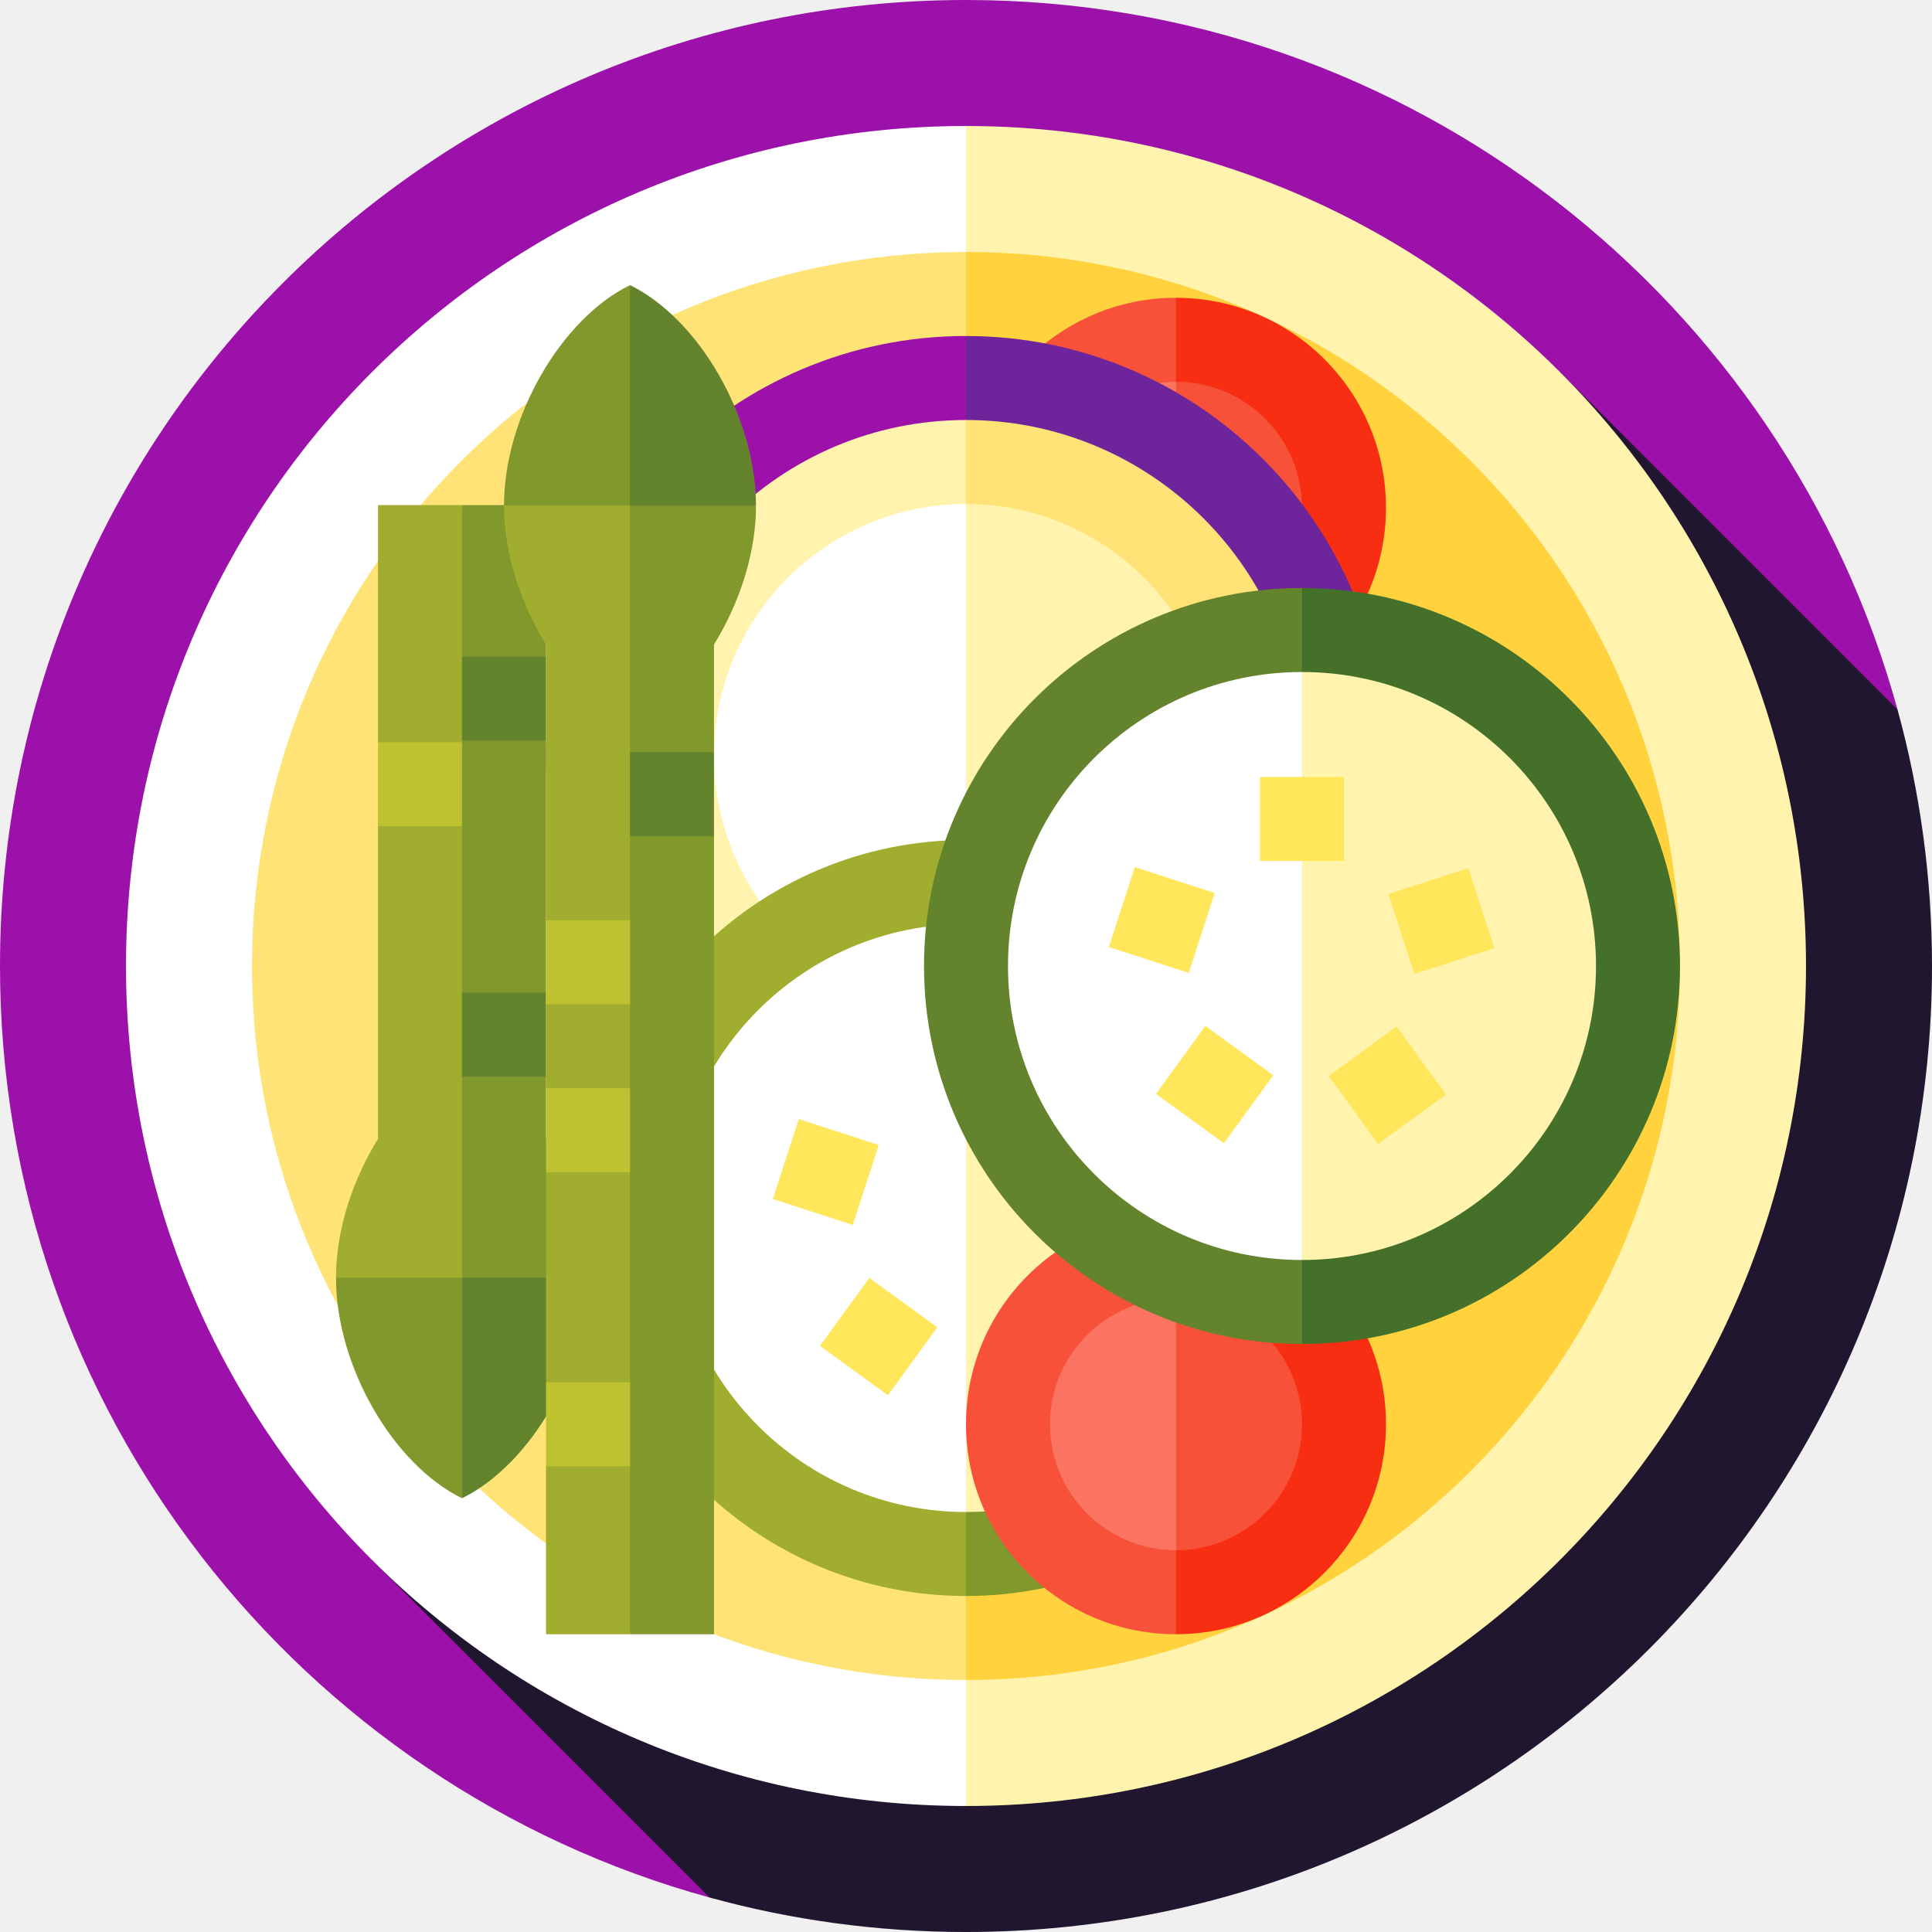
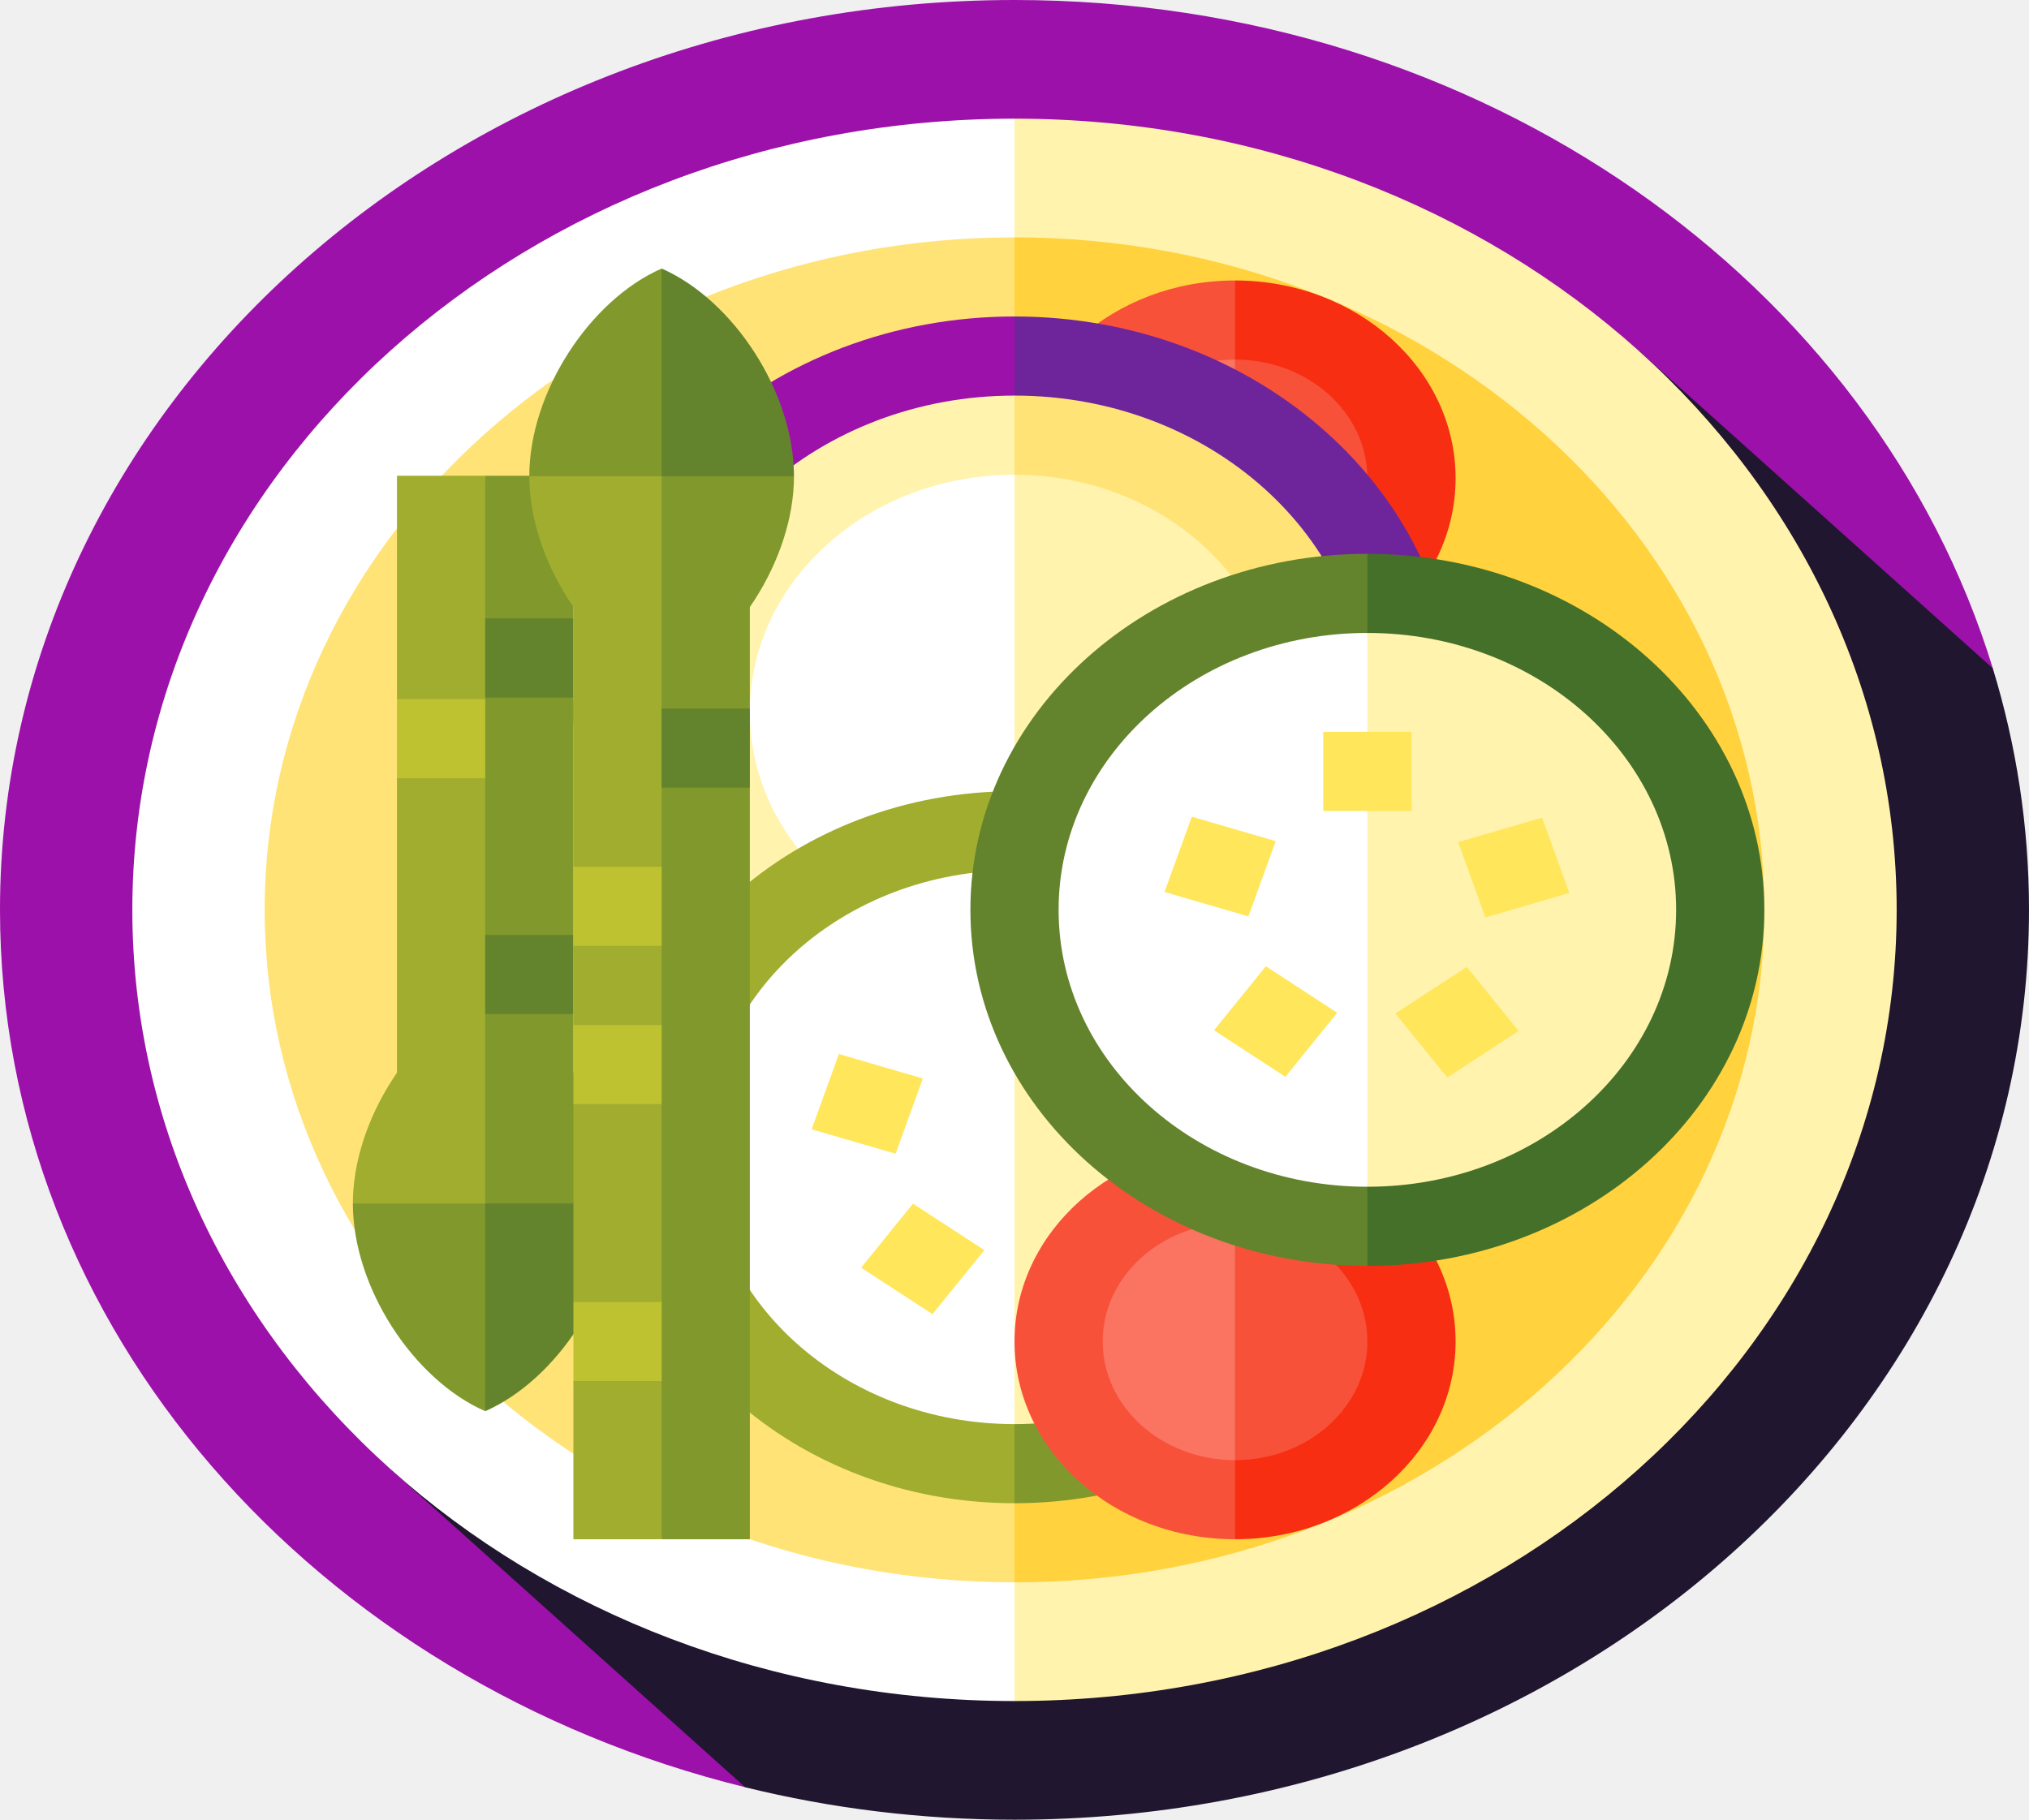
- <svg xmlns="http://www.w3.org/2000/svg" version="1.1" id="Layer_1" x="0px" y="0px" viewBox="0 0 512 512" style="enable-background:new 0 0 512 512;" xml:space="preserve">
-   <path style="fill:#9C11A9;" d="M502.865,188.049C473.095,79.648,373.856,0,256,0C114.615,0,0,114.615,0,256  c0,117.856,79.648,217.094,188.049,246.865L502.865,188.049z" />
-   <path style="fill:#20162F;" d="M512,256c0-23.529-3.191-46.309-9.135-67.951l-89.458-89.458L98.592,413.408l89.458,89.458  c21.641,5.944,44.422,9.135,67.951,9.135C397.385,512,512,397.384,512,256z" />
-   <path style="fill:#FFF3AD;" d="M256,33.391L144.696,256L256,478.609c122.943,0,222.609-99.665,222.609-222.609  S378.943,33.391,256,33.391z" />
-   <path style="fill:#FFFFFF;" d="M33.391,256c0,122.943,99.665,222.609,222.609,222.609V33.391  C133.057,33.391,33.391,133.057,33.391,256z" />
-   <path style="fill:#FFD23E;" d="M256,66.783L161.391,256L256,445.217c104.501,0,189.217-84.715,189.217-189.217  S360.501,66.783,256,66.783z" />
-   <path style="fill:#FFE376;" d="M66.783,256c0,104.503,84.716,189.217,189.217,189.217V66.783  C151.499,66.783,66.783,151.497,66.783,256z" />
-   <path style="fill:#F72E12;" d="M311.652,78.915l-27.826,55.652l27.826,55.652c30.736,0,55.652-24.917,55.652-55.652  S342.388,78.915,311.652,78.915z" />
-   <g>
-     <path style="fill:#F8513A;" d="M256,134.567c0,30.736,24.917,55.652,55.652,55.652V78.915C280.917,78.915,256,103.831,256,134.567z   " />
-     <path style="fill:#F8513A;" d="M311.652,101.176l-16.696,33.391l16.696,33.391c18.441,0,33.391-14.949,33.391-33.391   S330.093,101.176,311.652,101.176z" />
-   </g>
-   <path style="fill:#FA7461;" d="M278.261,134.567c0,18.442,14.95,33.391,33.391,33.391v-66.783  C293.211,101.176,278.261,116.125,278.261,134.567z" />
-   <path style="fill:#6E259B;" d="M256,89.043l-33.391,111.304L256,311.652c61.472,0,111.304-49.832,111.304-111.304  S317.472,89.043,256,89.043z" />
-   <path style="fill:#9C11A9;" d="M144.696,200.348c0,61.472,49.832,111.304,111.304,111.304V89.043  C194.528,89.043,144.696,138.876,144.696,200.348z" />
-   <path style="fill:#FFE376;" d="M256,111.304l-33.391,89.043L256,289.391c49.178,0,89.043-39.866,89.043-89.043  S305.178,111.304,256,111.304z" />
-   <g>
-     <path style="fill:#FFF3AD;" d="M166.957,200.348c0,49.178,39.866,89.043,89.043,89.043V111.304   C206.822,111.304,166.957,151.17,166.957,200.348z" />
-     <path style="fill:#FFF3AD;" d="M256,133.565l-25.043,66.783L256,267.13c36.883,0,66.783-29.9,66.783-66.783   S292.883,133.565,256,133.565z" />
-   </g>
-   <path style="fill:#FFFFFF;" d="M189.217,200.348c0,36.883,29.9,66.783,66.783,66.783V133.565  C219.117,133.565,189.217,163.465,189.217,200.348z" />
-   <path style="fill:#81982D;" d="M256,222.609l-30.052,100.174L256,422.957c55.325,0,100.174-44.849,100.174-100.174  S311.325,222.609,256,222.609z" />
-   <path style="fill:#A0AD2F;" d="M155.826,322.783c0,55.325,44.849,100.174,100.174,100.174V222.609  C200.675,222.609,155.826,267.458,155.826,322.783z" />
-   <path style="fill:#FFF3AD;" d="M256,244.87l-23.374,77.913L256,400.696c43.03,0,77.913-34.883,77.913-77.913  S299.03,244.87,256,244.87z" />
-   <path style="fill:#FFFFFF;" d="M178.087,322.783c0,43.03,34.883,77.913,77.913,77.913V244.87  C212.97,244.87,178.087,279.752,178.087,322.783z" />
-   <g>
-     <rect x="207.726" y="299.458" transform="matrix(-0.309 0.9511 -0.9511 -0.309 581.8716 198.4091)" style="fill:#FFE65A;" width="22.262" height="22.262" />
-     <rect x="221.713" y="343.082" transform="matrix(0.809 0.5878 -0.5878 0.809 252.6793 -69.2126)" style="fill:#FFE65A;" width="22.261" height="22.261" />
-     <rect x="267.502" y="343.27" transform="matrix(0.809 -0.5878 0.5878 0.809 -155.1 231.4697)" style="fill:#FFE65A;" width="22.261" height="22.261" />
-     <rect x="281.793" y="299.761" transform="matrix(-0.309 -0.9511 0.9511 -0.309 87.7559 685.5438)" style="fill:#FFE65A;" width="22.262" height="22.262" />
-   </g>
-   <path style="fill:#F72E12;" d="M311.652,433.085l-27.826-55.652l27.826-55.652c30.736,0,55.652,24.917,55.652,55.652  S342.388,433.085,311.652,433.085z" />
-   <g>
-     <path style="fill:#F8513A;" d="M256,377.433c0-30.736,24.917-55.652,55.652-55.652v111.304   C280.917,433.085,256,408.169,256,377.433z" />
-     <path style="fill:#F8513A;" d="M311.652,410.824l-16.696-33.391l16.696-33.391c18.441,0,33.391,14.949,33.391,33.391   S330.093,410.824,311.652,410.824z" />
-   </g>
-   <path style="fill:#FA7461;" d="M278.261,377.433c0-18.442,14.95-33.391,33.391-33.391v66.783  C293.211,410.824,278.261,395.875,278.261,377.433z" />
-   <path style="fill:#44702A;" d="M345.043,155.826L314.991,256l30.052,100.174c55.325,0,100.174-44.849,100.174-100.174  S400.368,155.826,345.043,155.826z" />
-   <path style="fill:#63842C;" d="M244.87,256c0,55.325,44.849,100.174,100.174,100.174V155.826  C289.719,155.826,244.87,200.675,244.87,256z" />
-   <path style="fill:#FFF3AD;" d="M345.043,178.087L321.67,256l23.374,77.913c43.03,0,77.913-34.883,77.913-77.913  S388.074,178.087,345.043,178.087z" />
-   <path style="fill:#FFFFFF;" d="M267.13,256c0,43.03,34.883,77.913,77.913,77.913V178.087C302.013,178.087,267.13,212.97,267.13,256z  " />
-   <g>
-     <rect x="333.913" y="205.913" style="fill:#FFE65A;" width="22.261" height="22.261" />
-     <rect x="296.769" y="232.677" transform="matrix(-0.309 0.9511 -0.9511 -0.309 634.9146 26.3093)" style="fill:#FFE65A;" width="22.262" height="22.262" />
-     <rect x="310.758" y="276.295" transform="matrix(0.809 0.5878 -0.5878 0.809 230.429 -134.31)" style="fill:#FFE65A;" width="22.261" height="22.261" />
-     <rect x="356.536" y="276.483" transform="matrix(0.809 -0.5878 0.5878 0.809 -98.837 271.0485)" style="fill:#FFE65A;" width="22.261" height="22.261" />
-     <rect x="370.843" y="232.976" transform="matrix(-0.309 -0.9511 0.9511 -0.309 267.8383 682.8157)" style="fill:#FFE65A;" width="22.262" height="22.262" />
-   </g>
-   <polygon style="fill:#81982D;" points="100.174,365.887 122.435,133.86 144.696,133.86 144.696,174.011 133.565,185.141   144.696,196.273 144.696,263.054 133.565,274.185 144.696,285.315 144.696,365.887 " />
-   <polygon style="fill:#A0AD2F;" points="100.173,196.699 111.304,207.83 100.173,218.961 100.173,365.887 122.434,365.887   122.434,133.86 100.173,133.86 " />
-   <path style="fill:#63842C;" d="M122.435,397.05l-11.88-69.565l45.271,11.13C155.826,362.183,140.576,388.182,122.435,397.05z" />
-   <g>
-     <path style="fill:#81982D;" d="M110.554,338.616l11.88-58.435c18.143,8.87,33.391,34.867,33.391,58.435H110.554z" />
-     <path style="fill:#81982D;" d="M89.043,338.616l33.391-11.13v69.565C104.292,388.182,89.043,362.183,89.043,338.616z" />
-   </g>
-   <path style="fill:#A0AD2F;" d="M89.043,338.616c0-23.568,15.249-49.565,33.391-58.435v58.435H89.043z" />
-   <rect x="100.174" y="196.697" style="fill:#BEC130;" width="22.261" height="22.261" />
-   <g>
-     <rect x="122.435" y="263.057" style="fill:#63842C;" width="22.261" height="22.261" />
-     <rect x="122.435" y="174.013" style="fill:#63842C;" width="22.261" height="22.261" />
-   </g>
-   <polygon style="fill:#81982D;" points="144.696,118.384 166.957,433.093 189.217,433.093 189.217,221.615 178.087,210.485   189.217,199.355 189.217,118.384 " />
-   <polygon style="fill:#A0AD2F;" points="144.695,118.384 144.695,243.876 155.826,255.007 144.695,266.138 144.696,288.397   155.826,299.529 144.696,310.659 144.695,366.311 155.826,377.442 144.695,388.571 144.695,433.093 166.957,433.093   166.957,118.384 " />
-   <path style="fill:#63842C;" d="M166.957,75.557l-11.88,69.565l45.271-11.13C200.348,110.424,185.098,84.425,166.957,75.557z" />
-   <g>
-     <path style="fill:#81982D;" d="M155.076,133.992l11.88,58.435c18.143-8.87,33.391-34.867,33.391-58.435   C200.347,133.992,155.076,133.992,155.076,133.992z" />
-     <path style="fill:#81982D;" d="M133.565,133.992l33.391,11.13V75.557C148.814,84.425,133.565,110.424,133.565,133.992z" />
-   </g>
-   <path style="fill:#A0AD2F;" d="M133.565,133.992c0,23.568,15.249,49.565,33.391,58.435v-58.435  C166.957,133.992,133.565,133.992,133.565,133.992z" />
-   <g>
-     <rect x="144.696" y="366.314" style="fill:#BEC130;" width="22.261" height="22.261" />
-     <rect x="144.696" y="288.401" style="fill:#BEC130;" width="22.261" height="22.261" />
-     <rect x="144.696" y="243.879" style="fill:#BEC130;" width="22.261" height="22.261" />
-   </g>
-   <rect x="166.957" y="199.357" style="fill:#63842C;" width="22.261" height="22.261" />
-   <g>
- </g>
-   <g>
- </g>
-   <g>
- </g>
-   <g>
- </g>
-   <g>
- </g>
-   <g>
- </g>
-   <g>
- </g>
-   <g>
- </g>
-   <g>
- </g>
-   <g>
- </g>
-   <g>
- </g>
-   <g>
- </g>
-   <g>
- </g>
-   <g>
- </g>
-   <g>
- </g>
+ <svg xmlns="http://www.w3.org/2000/svg" width="68" height="61" viewBox="0 0 68 61" fill="none">
+   <path d="M66.787 22.404C62.833 9.489 49.653 0 34 0C15.222 0 0 13.655 0 30.5C0 44.541 10.578 56.365 24.975 59.911L66.787 22.404Z" fill="#9C11A9" />
+   <path d="M68 30.5C68 27.697 67.576 24.983 66.787 22.404L54.906 11.746L13.094 49.254L24.975 59.912C27.85 60.62 30.875 61 34 61C52.778 61 68 47.344 68 30.5Z" fill="#20162F" />
+   <path d="M34 3.978L19.217 30.5L34 57.022C50.328 57.022 63.565 45.148 63.565 30.5C63.565 15.852 50.328 3.978 34 3.978Z" fill="#FFF3AD" />
+   <path d="M4.435 30.5C4.435 45.147 17.672 57.022 34 57.022V3.978C17.672 3.978 4.435 15.852 4.435 30.5Z" fill="white" />
+   <path d="M34 7.957L21.435 30.5L34 53.043C47.879 53.043 59.13 42.95 59.13 30.5C59.13 18.049 47.879 7.957 34 7.957Z" fill="#FFD23E" />
+   <path d="M8.87 30.5C8.87 42.95 20.121 53.043 34 53.043V7.957C20.121 7.957 8.87 18.049 8.87 30.5Z" fill="#FFE376" />
+   <path d="M41.391 9.402L37.696 16.032L41.391 22.663C45.473 22.663 48.783 19.694 48.783 16.032C48.783 12.371 45.473 9.402 41.391 9.402Z" fill="#F72E12" />
+   <path d="M34 16.032C34 19.694 37.309 22.663 41.391 22.663V9.402C37.309 9.402 34 12.37 34 16.032Z" fill="#F8513A" />
+   <path d="M41.391 12.054L39.174 16.032L41.391 20.011C43.84 20.011 45.826 18.23 45.826 16.032C45.826 13.835 43.84 12.054 41.391 12.054Z" fill="#F8513A" />
+   <path d="M36.956 16.032C36.956 18.23 38.942 20.011 41.391 20.011V12.054C38.942 12.054 36.956 13.835 36.956 16.032Z" fill="#FA7461" />
+   <path d="M34 10.609L29.565 23.869L34 37.13C42.164 37.13 48.783 31.193 48.783 23.869C48.783 16.546 42.164 10.609 34 10.609Z" fill="#6E259B" />
+   <path d="M19.217 23.869C19.217 31.193 25.836 37.13 34 37.13V10.609C25.836 10.609 19.217 16.546 19.217 23.869Z" fill="#9C11A9" />
+   <path d="M34 13.261L29.565 23.869L34 34.478C40.531 34.478 45.826 29.729 45.826 23.869C45.826 18.011 40.531 13.261 34 13.261Z" fill="#FFE376" />
+   <path d="M22.174 23.869C22.174 29.729 27.469 34.478 34 34.478V13.261C27.468 13.261 22.174 18.011 22.174 23.869Z" fill="#FFF3AD" />
+   <path d="M34 15.913L30.674 23.869L34 31.826C38.898 31.826 42.87 28.264 42.87 23.869C42.87 19.475 38.898 15.913 34 15.913Z" fill="#FFF3AD" />
+   <path d="M25.13 23.869C25.13 28.264 29.102 31.826 34 31.826V15.913C29.102 15.913 25.13 19.475 25.13 23.869Z" fill="white" />
+   <path d="M34 26.522L30.009 38.456L34 50.391C41.348 50.391 47.304 45.048 47.304 38.456C47.304 31.865 41.348 26.522 34 26.522Z" fill="#81982D" />
+   <path d="M20.696 38.456C20.696 45.048 26.652 50.391 34 50.391V26.522C26.652 26.522 20.696 31.865 20.696 38.456Z" fill="#A0AD2F" />
+   <path d="M34 29.174L30.896 38.456L34 47.739C39.715 47.739 44.348 43.583 44.348 38.456C44.348 33.33 39.715 29.174 34 29.174Z" fill="#FFF3AD" />
+   <path d="M23.652 38.456C23.652 43.583 28.285 47.739 34 47.739V29.174C28.285 29.174 23.652 33.33 23.652 38.456Z" fill="white" />
+   <path d="M30.014 38.675L30.928 36.153L28.116 35.333L27.202 37.856L30.014 38.675Z" fill="#FFE65A" />
+   <path d="M32.989 41.907L30.598 40.349L28.86 42.494L31.252 44.053L32.989 41.907Z" fill="#FFE65A" />
+   <path d="M37.333 40.371L34.941 41.93L36.679 44.076L39.07 42.517L37.333 40.371Z" fill="#FFE65A" />
+   <path d="M37.042 36.187L37.956 38.709L40.768 37.89L39.854 35.367L37.042 36.187Z" fill="#FFE65A" />
+   <path d="M41.391 51.598L37.696 44.968L41.391 38.337C45.473 38.337 48.783 41.306 48.783 44.968C48.783 48.629 45.473 51.598 41.391 51.598Z" fill="#F72E12" />
+   <path d="M34 44.968C34 41.306 37.309 38.337 41.391 38.337V51.598C37.309 51.598 34 48.629 34 44.968Z" fill="#F8513A" />
+   <path d="M41.391 48.946L39.174 44.968L41.391 40.989C43.84 40.989 45.826 42.77 45.826 44.968C45.826 47.165 43.84 48.946 41.391 48.946Z" fill="#F8513A" />
+   <path d="M36.956 44.968C36.956 42.77 38.942 40.989 41.391 40.989V48.946C38.942 48.946 36.956 47.165 36.956 44.968Z" fill="#FA7461" />
+   <path d="M45.826 18.565L41.835 30.5L45.826 42.435C53.174 42.435 59.13 37.091 59.13 30.5C59.13 23.909 53.174 18.565 45.826 18.565Z" fill="#44702A" />
+   <path d="M32.522 30.5C32.522 37.091 38.478 42.435 45.826 42.435V18.565C38.478 18.565 32.522 23.909 32.522 30.5Z" fill="#63842C" />
+   <path d="M45.826 21.217L42.722 30.5L45.826 39.782C51.541 39.782 56.174 35.627 56.174 30.5C56.174 25.373 51.541 21.217 45.826 21.217Z" fill="#FFF3AD" />
+   <path d="M35.478 30.5C35.478 35.627 40.111 39.782 45.826 39.782V21.217C40.111 21.217 35.478 25.373 35.478 30.5Z" fill="white" />
+   <path d="M47.304 24.532H44.348V27.185H47.304V24.532Z" fill="#FFE65A" />
+   <path d="M41.84 30.72L42.754 28.197L39.942 27.377L39.028 29.9L41.84 30.72Z" fill="#FFE65A" />
+   <path d="M44.816 33.95L42.424 32.391L40.686 34.537L43.078 36.096L44.816 33.95Z" fill="#FFE65A" />
+   <path d="M49.157 32.414L46.766 33.973L48.504 36.119L50.895 34.56L49.157 32.414Z" fill="#FFE65A" />
+   <path d="M48.869 28.23L49.782 30.752L52.594 29.933L51.681 27.41L48.869 28.23Z" fill="#FFE65A" />
+   <path d="M13.304 43.592L16.261 15.948H19.217V20.732L17.739 22.058L19.217 23.384V31.34L17.739 32.666L19.217 33.992V43.592H13.304Z" fill="#81982D" />
+   <path d="M13.304 23.435L14.783 24.761L13.304 26.087V43.592H16.261V15.948H13.304V23.435Z" fill="#A0AD2F" />
+   <path d="M16.261 47.305L14.683 39.017L20.696 40.343C20.696 43.151 18.67 46.248 16.261 47.305Z" fill="#63842C" />
+   <path d="M14.683 40.343L16.261 33.381C18.67 34.438 20.695 37.535 20.695 40.343H14.683Z" fill="#81982D" />
+   <path d="M11.826 40.343L16.261 39.017V47.305C13.851 46.248 11.826 43.151 11.826 40.343Z" fill="#81982D" />
+   <path d="M11.826 40.343C11.826 37.535 13.851 34.438 16.261 33.381V40.343H11.826Z" fill="#A0AD2F" />
+   <path d="M16.261 23.435H13.304V26.087H16.261V23.435Z" fill="#BEC130" />
+   <path d="M19.218 31.341H16.261V33.993H19.218V31.341Z" fill="#63842C" />
+   <path d="M19.218 20.732H16.261V23.384H19.218V20.732Z" fill="#63842C" />
+   <path d="M19.217 14.104L22.174 51.599H25.13V26.403L23.652 25.077L25.13 23.751V14.104H19.217Z" fill="#81982D" />
+   <path d="M19.217 14.104V29.055L20.696 30.382L19.217 31.708L19.217 34.36L20.696 35.686L19.217 37.012L19.217 43.642L20.696 44.969L19.217 46.294V51.599H22.174V14.104H19.217Z" fill="#A0AD2F" />
+   <path d="M22.174 9.002L20.596 17.29L26.609 15.964C26.609 13.156 24.583 10.058 22.174 9.002Z" fill="#63842C" />
+   <path d="M20.596 15.964L22.174 22.926C24.584 21.869 26.609 18.772 26.609 15.964C26.609 15.964 20.596 15.964 20.596 15.964Z" fill="#81982D" />
+   <path d="M17.739 15.964L22.174 17.29V9.002C19.764 10.058 17.739 13.156 17.739 15.964Z" fill="#81982D" />
+   <path d="M17.739 15.964C17.739 18.772 19.764 21.869 22.174 22.926V15.964C22.174 15.964 17.739 15.964 17.739 15.964Z" fill="#A0AD2F" />
+   <path d="M22.174 43.643H19.217V46.295H22.174V43.643Z" fill="#BEC130" />
+   <path d="M22.174 34.36H19.217V37.012H22.174V34.36Z" fill="#BEC130" />
+   <path d="M22.174 29.056H19.217V31.708H22.174V29.056Z" fill="#BEC130" />
+   <path d="M25.131 23.752H22.174V26.404H25.131V23.752Z" fill="#63842C" />
</svg>
